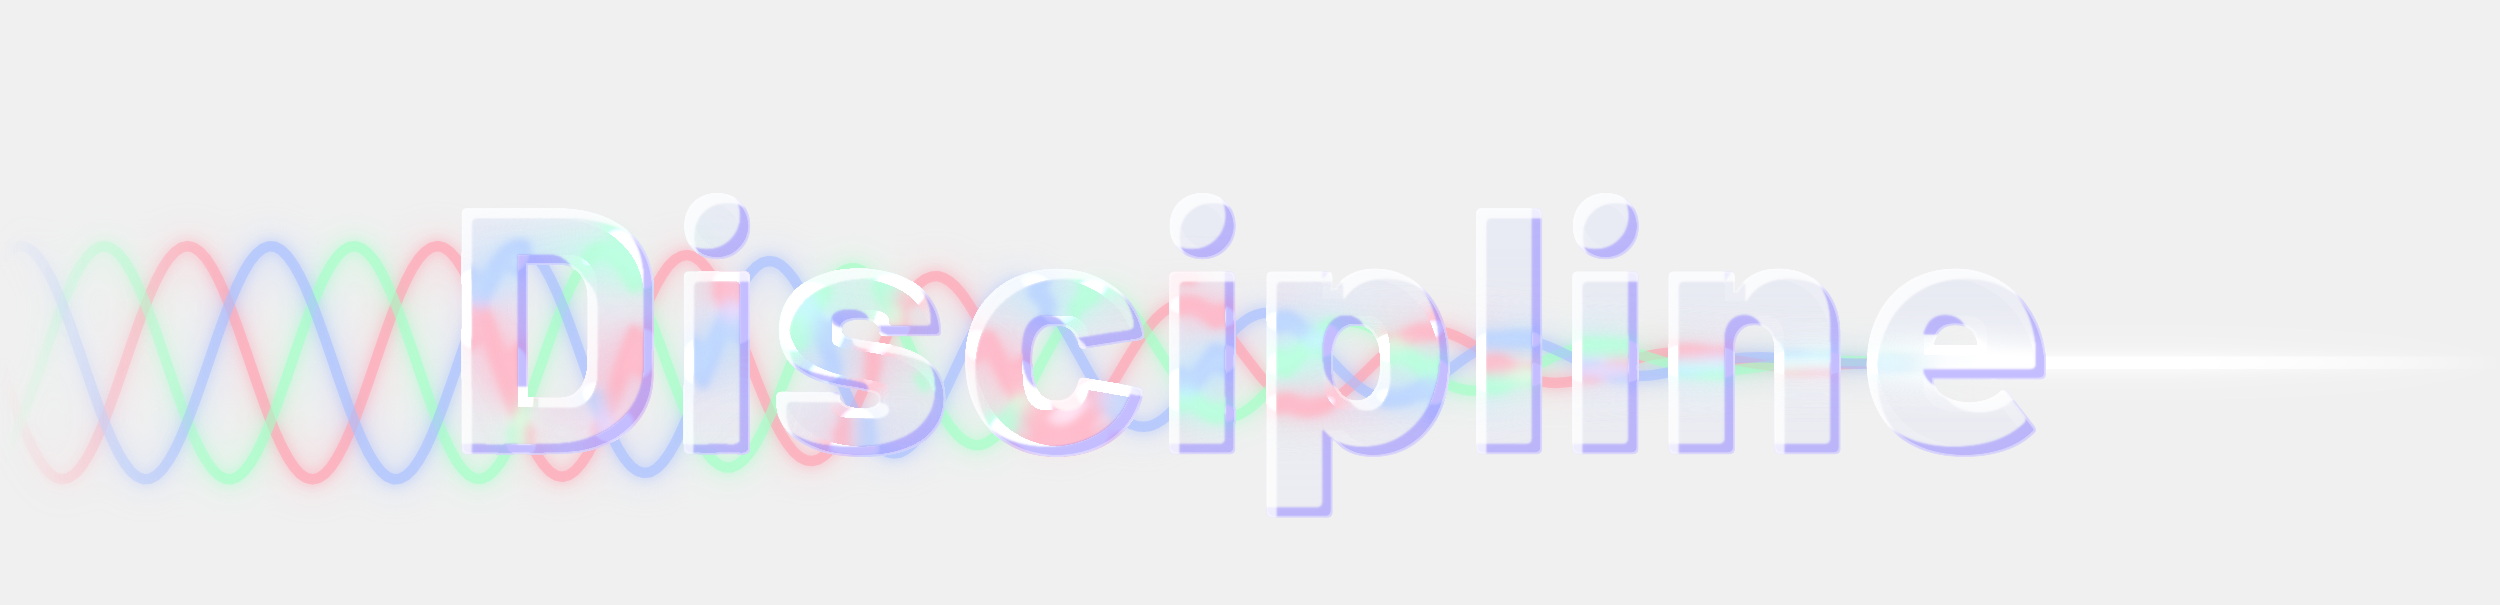
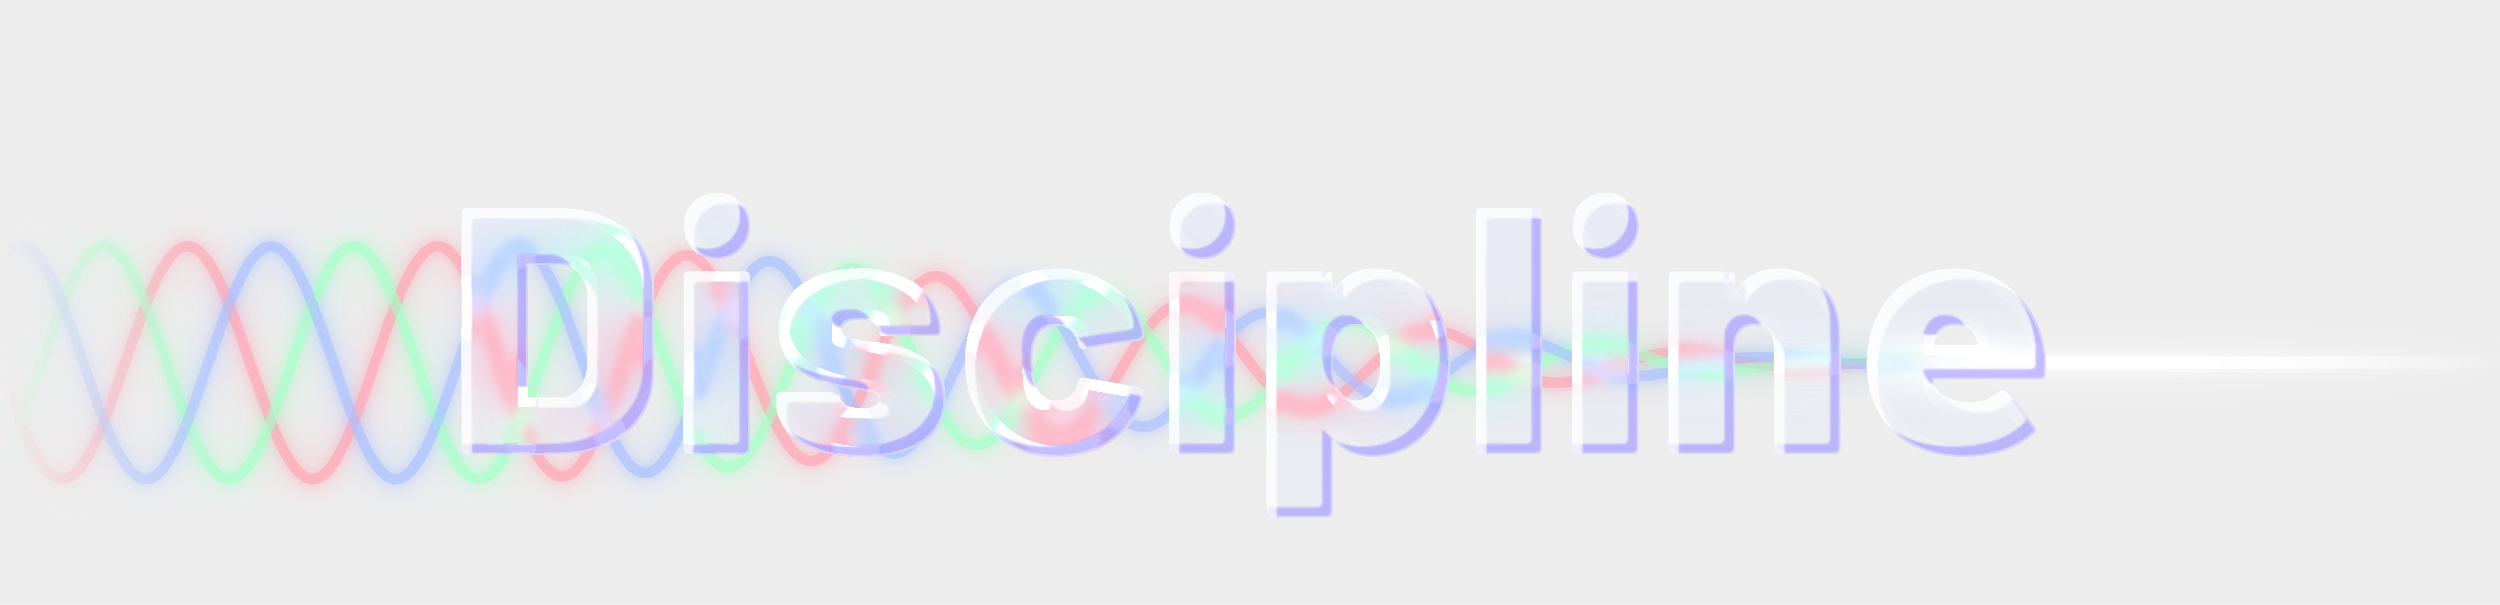
<svg xmlns="http://www.w3.org/2000/svg" width="1200" height="290" viewBox="0 0 1200 290" role="img" aria-label="Discipline">
  <defs>
    <path id="word" d="M221.6 215.5V102.4Q221.6 101.3 222.3 100.6Q222.9 99.9 224.1 99.9H267.5Q281.1 99.9 291.7 104.6Q302.2 109.3 308 118Q313.7 126.6 313.7 137.9V180Q313.7 191.3 308 199.9Q302.2 208.6 291.7 213.3Q281.1 218 267.5 218H224.1Q222.9 218 222.3 217.3Q221.6 216.7 221.6 215.5ZM254.1 190.8H268.7Q274.4 190.8 278.1 186.4Q281.8 181.9 282 174.6V143.3Q282 136 278.3 131.5Q274.6 127.1 268.5 127.1H254.1Q253.3 127.1 253.3 127.9V190Q253.3 190.8 254.1 190.8Z M328.4 108.5Q328.4 101.4 332.8 97Q337.3 92.6 344.2 92.6Q351.2 92.6 355.6 97Q360.1 101.4 360.1 108.5Q360.1 115.3 355.6 119.8Q351.2 124.4 344.2 124.4Q337.3 124.4 332.8 119.9Q328.4 115.4 328.4 108.5ZM328.2 215.5V132.8Q328.2 131.6 328.9 130.9Q329.6 130.3 330.7 130.3H357.4Q358.6 130.3 359.2 130.9Q359.9 131.6 359.9 132.8V215.5Q359.9 216.7 359.2 217.3Q358.6 218 357.4 218H330.7Q329.6 218 328.9 217.3Q328.2 216.7 328.2 215.5Z M372.6 192.2V190.7Q372.6 189.5 373.3 188.8Q373.9 188.1 375.1 188.1H400.4Q402.9 188.1 402.9 190Q402.9 192.7 405.9 194.4Q408.8 196.1 413.6 196.1Q417.3 196.1 419.6 195Q421.8 193.9 421.8 191.8Q421.8 189.5 419.1 188.6Q416.4 187.6 409.5 186.5Q403.1 185.6 398.1 184.4Q393 183.2 388.3 180.9Q373.8 173.8 373.8 158.6Q373.8 144.9 384.4 136.9Q395 128.9 412.4 128.9Q424.2 128.9 433.1 132.7Q441.9 136.5 446.8 143.4Q451.7 150.3 451.7 159.5Q451.7 161.3 449.2 161.3H424.7Q422.2 161.3 422.2 159.5Q422.2 156.6 419.6 155Q417.1 153.4 412.9 153.4Q409 153.4 406.6 154.6Q404.1 155.9 404.1 158.1Q404.1 160.8 407.3 161.8Q410.5 162.8 417.6 163.8Q418.5 164 424.1 164.9Q429.8 165.7 435 167.6Q444.1 170.8 448.9 176.4Q453.7 182.1 453.7 191.2Q453.7 205 442.9 212.2Q432.1 219.3 413.7 219.3Q394.7 219.3 383.6 211.9Q372.6 204.5 372.6 192.2Z M466.7 192.9Q463.3 184.3 463.3 173.6Q463.3 163.2 466.7 154.6Q471.4 142.6 482.2 135.8Q493 128.9 507.2 128.9Q521.5 128.9 532.6 136.1Q543.7 143.3 547.5 154.1Q548.7 157.1 549 160.5V161Q549 162.7 546.9 163.2L520.7 167.4H520.2Q518 167.4 517.8 165.2L517.2 162.8Q516.3 160 513.5 158Q510.8 156.1 507 156.1Q500.3 156.1 497.4 162.2Q495.4 166.4 495.4 173.8Q495.4 180.7 497.3 185.4Q500.1 192.2 507 192.2Q514.5 192.2 517.2 184.4L517.3 183.8Q517.8 180.9 520.2 181.4L546.5 185.8Q548.7 186.3 548.7 188.1Q548.7 190.2 547.5 193.7Q543.1 206 532.3 212.7Q521.4 219.3 507.2 219.3Q492.9 219.3 482.2 212.3Q471.6 205.3 466.7 192.9Z M561.4 108.5Q561.4 101.4 565.8 97Q570.3 92.6 577.2 92.6Q584.1 92.6 588.6 97Q593.1 101.4 593.1 108.5Q593.1 115.3 588.6 119.8Q584.1 124.4 577.2 124.4Q570.3 124.4 565.8 119.9Q561.4 115.4 561.4 108.5ZM561.2 215.5V132.8Q561.2 131.6 561.9 130.9Q562.5 130.3 563.7 130.3H590.4Q591.6 130.3 592.2 130.9Q592.9 131.6 592.9 132.8V215.5Q592.9 216.7 592.2 217.3Q591.6 218 590.4 218H563.7Q562.5 218 561.9 217.3Q561.2 216.7 561.2 215.5Z M695.8 174.5Q695.8 186.6 692.1 196.1Q688.1 206.4 679.5 212.9Q670.9 219.3 658.9 219.3Q646.6 219.3 640.7 211.6Q640.3 211.3 640 211.3Q639.6 211.4 639.6 211.9V245.8Q639.6 247 639 247.7Q638.3 248.4 637.1 248.4H610.5Q609.3 248.4 608.6 247.7Q607.9 247 607.9 245.8V132.8Q607.9 131.6 608.6 130.9Q609.3 130.3 610.5 130.3H637.1Q638.3 130.3 639 130.9Q639.6 131.6 639.6 132.8V137.9Q639.6 138.4 640 138.5Q640.3 138.7 640.7 138.2Q646.9 128.9 660.2 128.9Q671.5 128.9 680.6 136.1Q689.6 143.3 693.3 155.6Q695.8 164 695.8 174.5ZM662.6 174Q662.6 166.4 660.1 161.7Q657 156.1 651.1 156.1Q645.2 156.1 642.2 161.8Q639.6 166.5 639.6 174Q639.6 182.1 642.3 187Q645.4 192.2 651.1 192.2Q657.2 192.2 660.1 186.6Q662.6 181.7 662.6 174Z M708.5 215.5V102.4Q708.5 101.3 709.2 100.6Q709.8 99.9 711 99.9H737.7Q738.8 99.9 739.5 100.6Q740.2 101.3 740.2 102.4V215.5Q740.2 216.7 739.5 217.3Q738.8 218 737.7 218H711Q709.8 218 709.2 217.3Q708.5 216.7 708.5 215.5Z M754.9 108.5Q754.9 101.4 759.3 97Q763.8 92.6 770.7 92.6Q777.7 92.6 782.1 97Q786.6 101.4 786.6 108.5Q786.6 115.3 782.1 119.8Q777.7 124.4 770.7 124.4Q763.8 124.4 759.3 119.9Q754.9 115.4 754.9 108.5ZM754.7 215.5V132.8Q754.7 131.6 755.4 130.9Q756.1 130.3 757.2 130.3H783.9Q785.1 130.3 785.8 130.9Q786.4 131.6 786.4 132.8V215.5Q786.4 216.7 785.8 217.3Q785.1 218 783.9 218H757.2Q756.1 218 755.4 217.3Q754.7 216.7 754.7 215.5Z M883.4 160.5V215.5Q883.4 216.7 882.8 217.3Q882.1 218 880.9 218H854.2Q853.1 218 852.4 217.3Q851.7 216.7 851.7 215.5V167.4Q851.7 162.3 849.1 159.2Q846.5 156.1 842.3 156.1Q837.9 156.1 835.3 159.2Q832.7 162.3 832.7 167.4V215.5Q832.7 216.7 832 217.3Q831.3 218 830.1 218H803.5Q802.3 218 801.6 217.3Q800.9 216.7 800.9 215.5V132.8Q800.9 131.6 801.6 130.9Q802.3 130.3 803.5 130.3H830.1Q831.3 130.3 832 130.9Q832.7 131.6 832.7 132.8V138.9Q832.7 139.5 833 139.7Q833.3 139.9 833.5 139.4Q839.9 128.9 853.6 128.9Q862 128.9 868.8 132.6Q875.5 136.3 879.5 143.5Q883.4 150.7 883.4 160.5Z M982.1 175.5Q982.1 178.2 982 179.7Q982 182.1 979.4 182.1H928.8Q928.1 182.1 928.1 182.7Q928.1 184.3 929.5 186.3Q931.2 189.2 935.5 191.1Q939.8 193 945.2 193Q949.7 193 953.6 191.7Q957.5 190.3 960.2 187.8Q961 187.1 961.9 187.1Q963.1 187.1 963.7 188.1L976.6 204.5Q977.2 205.3 977.2 206.4Q977.2 207.4 976.4 208Q970.5 213.8 961.7 216.6Q952.9 219.3 942.8 219.3Q927.1 219.3 916 212.8Q904.9 206.2 899.8 194Q896.1 185.3 896.1 175.1Q896.1 164.5 899.1 156.3Q903.7 143.4 914.1 136.2Q924.6 128.9 938.8 128.9Q949.6 128.9 958.8 134Q968 139 973.9 147.9Q979.9 156.8 981.6 167.9Q982.1 171.6 982.1 175.5ZM929 162.8 928.3 164.7Q928.1 165.2 928.5 165.4Q928.8 165.7 929.2 165.7H948.4Q949.1 165.7 949.1 165Q949.1 164.3 948.6 162.8Q947.7 159.6 945.1 157.9Q942.5 156.1 938.6 156.1Q931.7 156.1 929 162.8Z" />
    <clipPath id="wordclip">
      <use href="#word" />
    </clipPath>
    <mask id="outside" maskUnits="userSpaceOnUse" x="0" y="0" width="1200" height="290">
      <rect width="1200" height="290" fill="#fff" />
      <use href="#word" fill="#000" />
    </mask>
    <linearGradient id="body" gradientUnits="userSpaceOnUse" x1="0" y1="88" x2="0" y2="253">
      <stop offset="0" stop-color="#cfd8ff" stop-opacity="0.26" />
      <stop offset="1" stop-color="#cfd8ff" stop-opacity="0.12" />
    </linearGradient>
    <linearGradient id="wavefade" gradientUnits="userSpaceOnUse" x1="0" y1="0" x2="1200" y2="0">
      <stop offset="0" stop-color="#fff" stop-opacity="0" />
      <stop offset="0.092" stop-color="#fff" />
      <stop offset="0.748" stop-color="#fff" />
      <stop offset="0.807" stop-color="#fff" stop-opacity="0" />
    </linearGradient>
    <linearGradient id="beamfade" gradientUnits="userSpaceOnUse" x1="0" y1="0" x2="1200" y2="0">
      <stop offset="0.748" stop-color="#fff" stop-opacity="0" />
      <stop offset="0.807" stop-color="#fff" />
      <stop offset="0.875" stop-color="#fff" />
      <stop offset="1" stop-color="#fff" stop-opacity="0" />
    </linearGradient>
    <mask id="wavemask" maskUnits="userSpaceOnUse" x="0" y="0" width="1200" height="290">
      <rect width="1200" height="290" fill="url(#wavefade)" />
    </mask>
    <mask id="beammask" maskUnits="userSpaceOnUse" x="0" y="0" width="1200" height="290">
      <rect width="1200" height="290" fill="url(#beamfade)" />
    </mask>
    <path id="w0" d="M0,174.1 L3,182.9 L6,191.4 L9,199.6 L12,207.1 L15,213.7 L18,219.4 L21,224.0 L24,227.4 L27,229.4 L30,230.1 L33,229.4 L36,227.4 L39,224.0 L42,219.4 L45,213.7 L48,207.1 L51,199.6 L54,191.4 L57,182.9 L60,174.1 L63,165.4 L66,156.8 L69,148.7 L72,141.2 L75,134.5 L78,128.8 L81,124.2 L84,120.9 L87,118.8 L90,118.1 L93,118.8 L96,120.9 L99,124.2 L102,128.8 L105,134.5 L108,141.2 L111,148.7 L114,156.8 L117,165.4 L120,174.1 L123,182.9 L126,191.4 L129,199.6 L132,207.1 L135,213.7 L138,219.4 L141,224.0 L144,227.4 L147,229.4 L150,230.1 L153,229.4 L156,227.4 L159,224.0 L162,219.4 L165,213.7 L168,207.1 L171,199.6 L174,191.4 L177,182.9 L180,174.1 L183,165.4 L186,156.8 L189,148.7 L192,141.2 L195,134.5 L198,128.8 L201,124.2 L204,120.9 L207,118.8 L210,118.1 L213,118.8 L216,120.9 L219,124.3 L222,128.9 L225,134.6 L228,141.3 L231,148.8 L234,156.9 L237,165.4 L240,174.1 L243,182.8 L246,191.3 L249,199.3 L252,206.7 L255,213.2 L258,218.8 L261,223.2 L264,226.4 L267,228.3 L270,228.9 L273,228.1 L276,226.0 L279,222.6 L282,218.1 L285,212.4 L288,205.9 L291,198.6 L294,190.7 L297,182.5 L300,174.1 L303,165.8 L306,157.7 L309,150.1 L312,143.1 L315,136.9 L318,131.7 L321,127.5 L324,124.6 L327,122.9 L330,122.4 L333,123.2 L336,125.3 L339,128.6 L342,132.9 L345,138.3 L348,144.4 L351,151.3 L354,158.7 L357,166.3 L360,174.1 L363,181.9 L366,189.3 L369,196.4 L372,202.8 L375,208.4 L378,213.1 L381,216.9 L384,219.5 L387,221.0 L390,221.3 L393,220.5 L396,218.5 L399,215.5 L402,211.5 L405,206.6 L408,201.0 L411,194.7 L414,188.1 L417,181.1 L420,174.1 L423,167.2 L426,160.6 L429,154.3 L432,148.6 L435,143.7 L438,139.5 L441,136.3 L444,134.0 L447,132.8 L450,132.5 L453,133.4 L456,135.2 L459,137.9 L462,141.5 L465,145.8 L468,150.8 L471,156.2 L474,162.1 L477,168.1 L480,174.1 L483,180.1 L486,185.8 L489,191.2 L492,196.0 L495,200.2 L498,203.7 L501,206.4 L504,208.3 L507,209.2 L510,209.4 L513,208.6 L516,207.0 L519,204.6 L522,201.5 L525,197.9 L528,193.7 L531,189.1 L534,184.2 L537,179.2 L540,174.1 L543,169.2 L546,164.5 L549,160.1 L552,156.2 L555,152.8 L558,150.0 L561,147.9 L564,146.4 L567,145.7 L570,145.7 L573,146.4 L576,147.7 L579,149.7 L582,152.2 L585,155.2 L588,158.6 L591,162.3 L594,166.2 L597,170.2 L600,174.1 L603,178.0 L606,181.7 L609,185.0 L612,188.1 L615,190.7 L618,192.8 L621,194.3 L624,195.4 L627,195.9 L630,195.8 L633,195.2 L636,194.1 L639,192.6 L642,190.6 L645,188.3 L648,185.7 L651,182.9 L654,180.0 L657,177.1 L660,174.1 L663,171.3 L666,168.6 L669,166.2 L672,164.1 L675,162.3 L678,160.8 L681,159.7 L684,159.1 L687,158.8 L690,158.9 L693,159.4 L696,160.2 L699,161.4 L702,162.8 L705,164.4 L708,166.2 L711,168.2 L714,170.2 L717,172.2 L720,174.1 L723,176.0 L726,177.7 L729,179.3 L732,180.7 L735,181.8 L738,182.7 L741,183.3 L744,183.7 L747,183.8 L750,183.6 L753,183.3 L756,182.7 L759,181.9 L762,181.0 L765,179.9 L768,178.8 L771,177.6 L774,176.4 L777,175.3 L780,174.1 L783,173.1 L786,172.1 L789,171.3 L792,170.6 L795,170.0 L798,169.6 L801,169.3 L804,169.2 L807,169.2 L810,169.3 L813,169.6 L816,169.9 L819,170.4 L822,170.9 L825,171.4 L828,172.0 L831,172.6 L834,173.1 L837,173.6 L840,174.1 L843,174.6 L846,175.0 L849,175.3 L852,175.5 L855,175.7 L858,175.8 L861,175.8 L864,175.8 L867,175.8 L870,175.7 L873,175.5 L876,175.4 L879,175.2 L882,175.0 L885,174.8 L888,174.7 L891,174.5 L894,174.4 L897,174.2 L900,174.1 L903,174.1 L906,174.0 L909,174.0 L912,174.0 L915,174.0 L918,174.0 L921,174.0 L924,174.0 L927,174.1 L930,174.1 L933,174.1 L936,174.1 L939,174.1 L942,174.1 L945,174.1 L948,174.1 L951,174.1 L954,174.1 L957,174.1 L960,174.1 L963,174.1 L966,174.1 L969,174.1 L972,174.1 L975,174.1 L978,174.1 L981,174.1 L984,174.1 L987,174.1 L990,174.1 L993,174.1 L996,174.1 L999,174.1 L1002,174.1 L1005,174.1 L1008,174.1 L1011,174.1 L1014,174.1 L1017,174.1 L1020,174.1 L1023,174.1 L1026,174.1 L1029,174.1 L1032,174.1 L1035,174.1 L1038,174.1 L1041,174.1 L1044,174.1 L1047,174.1 L1050,174.1 L1053,174.1 L1056,174.1 L1059,174.1 L1062,174.1 L1065,174.1 L1068,174.1 L1071,174.1 L1074,174.1 L1077,174.1 L1080,174.1 L1083,174.1 L1086,174.1 L1089,174.1 L1092,174.1 L1095,174.1 L1098,174.1 L1101,174.1 L1104,174.1 L1107,174.1 L1110,174.1 L1113,174.1 L1116,174.1 L1119,174.1 L1122,174.1 L1125,174.1 L1128,174.1 L1131,174.1 L1134,174.1 L1137,174.1 L1140,174.1 L1143,174.1 L1146,174.1 L1149,174.1 L1152,174.1 L1155,174.1 L1158,174.1 L1161,174.1 L1164,174.1 L1167,174.1 L1170,174.1 L1173,174.1 L1176,174.1 L1179,174.1 L1182,174.1 L1185,174.1 L1188,174.1 L1191,174.1 L1194,174.1 L1197,174.1 L1200,174.1 L1203,174.1" />
    <path id="w1" d="M0,222.6 L3,217.7 L6,211.6 L9,204.6 L12,196.9 L15,188.6 L18,180.0 L21,171.2 L24,162.5 L27,154.1 L30,146.1 L33,138.9 L36,132.5 L39,127.2 L42,123.0 L45,120.0 L48,118.4 L51,118.2 L54,119.4 L57,121.9 L60,125.6 L63,130.6 L66,136.7 L69,143.6 L72,151.4 L75,159.6 L78,168.3 L81,177.1 L84,185.8 L87,194.2 L90,202.1 L93,209.4 L96,215.8 L99,221.1 L102,225.3 L105,228.2 L108,229.8 L111,230.1 L114,228.9 L117,226.4 L120,222.6 L123,217.7 L126,211.6 L129,204.6 L132,196.9 L135,188.6 L138,180.0 L141,171.2 L144,162.5 L147,154.1 L150,146.1 L153,138.9 L156,132.5 L159,127.2 L162,123.0 L165,120.0 L168,118.4 L171,118.2 L174,119.4 L177,121.9 L180,125.6 L183,130.6 L186,136.7 L189,143.6 L192,151.4 L195,159.6 L198,168.3 L201,177.1 L204,185.8 L207,194.2 L210,202.1 L213,209.4 L216,215.7 L219,221.1 L222,225.2 L225,228.1 L228,229.7 L231,229.9 L234,228.7 L237,226.1 L240,222.3 L243,217.3 L246,211.3 L249,204.3 L252,196.6 L255,188.4 L258,179.9 L261,171.3 L264,162.7 L267,154.5 L270,146.7 L273,139.7 L276,133.6 L279,128.5 L282,124.5 L285,121.8 L288,120.4 L291,120.3 L294,121.6 L297,124.1 L300,127.8 L303,132.7 L306,138.6 L309,145.3 L312,152.7 L315,160.5 L318,168.7 L321,176.9 L324,185.0 L327,192.7 L330,200.0 L333,206.6 L336,212.3 L339,217.0 L342,220.7 L345,223.1 L348,224.4 L351,224.4 L354,223.1 L357,220.7 L360,217.1 L363,212.5 L366,207.0 L369,200.8 L372,193.9 L375,186.7 L378,179.2 L381,171.6 L384,164.2 L387,157.1 L390,150.5 L393,144.6 L396,139.4 L399,135.2 L402,132.0 L405,129.8 L408,128.8 L411,128.8 L414,130.0 L417,132.3 L420,135.6 L423,139.8 L426,144.7 L429,150.4 L432,156.5 L435,163.0 L438,169.7 L441,176.4 L444,182.9 L447,189.1 L450,194.9 L453,200.1 L456,204.6 L459,208.2 L462,211.0 L465,212.8 L468,213.7 L471,213.5 L474,212.4 L477,210.3 L480,207.5 L483,203.8 L486,199.4 L489,194.6 L492,189.3 L495,183.7 L498,178.0 L501,172.2 L504,166.7 L507,161.4 L510,156.5 L513,152.2 L516,148.5 L519,145.4 L522,143.2 L525,141.7 L528,141.1 L531,141.3 L534,142.3 L537,144.1 L540,146.5 L543,149.6 L546,153.3 L549,157.3 L552,161.7 L555,166.3 L558,171.0 L561,175.7 L564,180.2 L567,184.5 L570,188.4 L573,191.8 L576,194.8 L579,197.1 L582,198.9 L585,200.0 L588,200.4 L591,200.2 L594,199.3 L597,197.8 L600,195.8 L603,193.3 L606,190.4 L609,187.2 L612,183.8 L615,180.2 L618,176.5 L621,172.9 L624,169.5 L627,166.2 L630,163.3 L633,160.7 L636,158.5 L639,156.8 L642,155.5 L645,154.8 L648,154.5 L651,154.8 L654,155.5 L657,156.7 L660,158.2 L663,160.1 L666,162.3 L669,164.6 L672,167.2 L675,169.8 L678,172.4 L681,175.0 L684,177.4 L687,179.7 L690,181.8 L693,183.5 L696,185.0 L699,186.1 L702,186.9 L705,187.4 L708,187.5 L711,187.2 L714,186.7 L717,185.8 L720,184.7 L723,183.4 L726,182.0 L729,180.3 L732,178.7 L735,176.9 L738,175.2 L741,173.6 L744,172.1 L747,170.6 L750,169.4 L753,168.3 L756,167.5 L759,166.8 L762,166.4 L765,166.2 L768,166.2 L771,166.4 L774,166.8 L777,167.4 L780,168.1 L783,168.9 L786,169.8 L789,170.7 L792,171.7 L795,172.6 L798,173.5 L801,174.4 L804,175.2 L807,175.9 L810,176.5 L813,177.0 L816,177.4 L819,177.7 L822,177.8 L825,177.8 L828,177.8 L831,177.6 L834,177.4 L837,177.1 L840,176.7 L843,176.3 L846,175.9 L849,175.5 L852,175.1 L855,174.7 L858,174.4 L861,174.0 L864,173.8 L867,173.5 L870,173.4 L873,173.2 L876,173.2 L879,173.1 L882,173.1 L885,173.2 L888,173.3 L891,173.3 L894,173.4 L897,173.5 L900,173.7 L903,173.8 L906,173.9 L909,173.9 L912,174.0 L915,174.1 L918,174.1 L921,174.1 L924,174.2 L927,174.2 L930,174.2 L933,174.2 L936,174.1 L939,174.1 L942,174.1 L945,174.1 L948,174.1 L951,174.1 L954,174.1 L957,174.1 L960,174.1 L963,174.1 L966,174.1 L969,174.1 L972,174.1 L975,174.1 L978,174.1 L981,174.1 L984,174.1 L987,174.1 L990,174.1 L993,174.1 L996,174.1 L999,174.1 L1002,174.1 L1005,174.1 L1008,174.1 L1011,174.1 L1014,174.1 L1017,174.1 L1020,174.1 L1023,174.1 L1026,174.1 L1029,174.1 L1032,174.1 L1035,174.1 L1038,174.1 L1041,174.1 L1044,174.1 L1047,174.1 L1050,174.1 L1053,174.1 L1056,174.1 L1059,174.1 L1062,174.1 L1065,174.1 L1068,174.1 L1071,174.1 L1074,174.1 L1077,174.1 L1080,174.1 L1083,174.1 L1086,174.1 L1089,174.1 L1092,174.1 L1095,174.1 L1098,174.1 L1101,174.1 L1104,174.1 L1107,174.1 L1110,174.1 L1113,174.1 L1116,174.1 L1119,174.1 L1122,174.1 L1125,174.1 L1128,174.1 L1131,174.1 L1134,174.1 L1137,174.1 L1140,174.1 L1143,174.1 L1146,174.1 L1149,174.1 L1152,174.1 L1155,174.1 L1158,174.1 L1161,174.1 L1164,174.1 L1167,174.1 L1170,174.1 L1173,174.1 L1176,174.1 L1179,174.1 L1182,174.1 L1185,174.1 L1188,174.1 L1191,174.1 L1194,174.1 L1197,174.1 L1200,174.1 L1203,174.1" />
    <path id="w2" d="M0,125.6 L3,121.9 L6,119.4 L9,118.2 L12,118.4 L15,120.0 L18,123.0 L21,127.2 L24,132.5 L27,138.9 L30,146.1 L33,154.1 L36,162.5 L39,171.2 L42,180.0 L45,188.6 L48,196.9 L51,204.6 L54,211.6 L57,217.7 L60,222.6 L63,226.4 L66,228.9 L69,230.1 L72,229.8 L75,228.2 L78,225.3 L81,221.1 L84,215.8 L87,209.4 L90,202.1 L93,194.2 L96,185.8 L99,177.1 L102,168.3 L105,159.6 L108,151.4 L111,143.6 L114,136.7 L117,130.6 L120,125.6 L123,121.9 L126,119.4 L129,118.2 L132,118.4 L135,120.0 L138,123.0 L141,127.2 L144,132.5 L147,138.9 L150,146.1 L153,154.1 L156,162.5 L159,171.2 L162,180.0 L165,188.6 L168,196.9 L171,204.6 L174,211.6 L177,217.7 L180,222.6 L183,226.4 L186,228.9 L189,230.1 L192,229.8 L195,228.2 L198,225.3 L201,221.1 L204,215.8 L207,209.4 L210,202.1 L213,194.2 L216,185.8 L219,177.1 L222,168.3 L225,159.7 L228,151.4 L231,143.7 L234,136.8 L237,130.9 L240,126.0 L243,122.3 L246,119.8 L249,118.8 L252,119.1 L255,120.8 L258,123.7 L261,127.9 L264,133.3 L267,139.6 L270,146.7 L273,154.5 L276,162.8 L279,171.3 L282,179.8 L285,188.2 L288,196.1 L291,203.5 L294,210.1 L297,215.8 L300,220.4 L303,223.9 L306,226.1 L309,227.0 L312,226.7 L315,225.0 L318,222.1 L321,218.0 L324,212.9 L327,206.8 L330,200.0 L333,192.6 L336,184.8 L339,176.8 L342,168.8 L345,161.0 L348,153.6 L351,146.7 L354,140.6 L357,135.4 L360,131.2 L363,128.0 L366,126.0 L369,125.3 L372,125.7 L375,127.3 L378,130.1 L381,133.9 L384,138.7 L387,144.3 L390,150.5 L393,157.3 L396,164.4 L399,171.7 L402,179.0 L405,186.0 L408,192.7 L411,198.8 L414,204.3 L417,208.9 L420,212.7 L423,215.4 L426,217.1 L429,217.7 L432,217.3 L435,215.7 L438,213.2 L441,209.8 L444,205.5 L447,200.5 L450,194.9 L453,188.9 L456,182.7 L459,176.3 L462,169.9 L465,163.8 L468,158.0 L471,152.7 L474,148.0 L477,144.0 L480,140.8 L483,138.5 L486,137.1 L489,136.7 L492,137.2 L495,138.5 L498,140.8 L501,143.8 L504,147.5 L507,151.8 L510,156.5 L513,161.6 L516,167.0 L519,172.3 L522,177.7 L525,182.8 L528,187.6 L531,192.0 L534,195.9 L537,199.2 L540,201.7 L543,203.6 L546,204.6 L549,204.9 L552,204.5 L555,203.3 L558,201.4 L561,198.9 L564,195.8 L567,192.3 L570,188.4 L573,184.2 L576,179.9 L579,175.6 L582,171.3 L585,167.2 L588,163.4 L591,159.9 L594,156.9 L597,154.4 L600,152.4 L603,151.1 L606,150.3 L609,150.1 L612,150.6 L615,151.6 L618,153.1 L621,155.1 L624,157.5 L627,160.3 L630,163.3 L633,166.5 L636,169.8 L639,173.1 L642,176.3 L645,179.3 L648,182.1 L651,184.7 L654,186.9 L657,188.7 L660,190.1 L663,191.0 L666,191.5 L669,191.5 L672,191.2 L675,190.4 L678,189.2 L681,187.7 L684,185.9 L687,183.9 L690,181.8 L693,179.5 L696,177.2 L699,174.9 L702,172.7 L705,170.6 L708,168.7 L711,167.0 L714,165.5 L717,164.4 L720,163.5 L723,163.0 L726,162.7 L729,162.7 L732,163.1 L735,163.7 L738,164.5 L741,165.5 L744,166.7 L747,168.0 L750,169.4 L753,170.8 L756,172.3 L759,173.7 L762,175.0 L765,176.3 L768,177.4 L771,178.3 L774,179.1 L777,179.8 L780,180.2 L783,180.4 L786,180.5 L789,180.4 L792,180.2 L795,179.8 L798,179.3 L801,178.7 L804,178.0 L807,177.3 L810,176.5 L813,175.8 L816,175.1 L819,174.4 L822,173.7 L825,173.1 L828,172.6 L831,172.2 L834,171.9 L837,171.7 L840,171.6 L843,171.5 L846,171.5 L849,171.6 L852,171.8 L855,172.0 L858,172.3 L861,172.5 L864,172.8 L867,173.1 L870,173.4 L873,173.6 L876,173.9 L879,174.1 L882,174.2 L885,174.4 L888,174.5 L891,174.6 L894,174.6 L897,174.6 L900,174.6 L903,174.6 L906,174.5 L909,174.5 L912,174.4 L915,174.4 L918,174.3 L921,174.3 L924,174.2 L927,174.2 L930,174.2 L933,174.1 L936,174.1 L939,174.1 L942,174.1 L945,174.1 L948,174.1 L951,174.1 L954,174.1 L957,174.1 L960,174.1 L963,174.1 L966,174.1 L969,174.1 L972,174.1 L975,174.1 L978,174.1 L981,174.1 L984,174.1 L987,174.1 L990,174.1 L993,174.1 L996,174.1 L999,174.1 L1002,174.1 L1005,174.1 L1008,174.1 L1011,174.1 L1014,174.1 L1017,174.1 L1020,174.1 L1023,174.1 L1026,174.1 L1029,174.1 L1032,174.1 L1035,174.1 L1038,174.1 L1041,174.1 L1044,174.1 L1047,174.1 L1050,174.1 L1053,174.1 L1056,174.1 L1059,174.1 L1062,174.1 L1065,174.1 L1068,174.1 L1071,174.1 L1074,174.1 L1077,174.1 L1080,174.1 L1083,174.1 L1086,174.1 L1089,174.1 L1092,174.1 L1095,174.1 L1098,174.1 L1101,174.1 L1104,174.1 L1107,174.1 L1110,174.1 L1113,174.1 L1116,174.1 L1119,174.1 L1122,174.1 L1125,174.1 L1128,174.1 L1131,174.1 L1134,174.1 L1137,174.1 L1140,174.1 L1143,174.1 L1146,174.1 L1149,174.1 L1152,174.1 L1155,174.1 L1158,174.1 L1161,174.1 L1164,174.1 L1167,174.1 L1170,174.1 L1173,174.1 L1176,174.1 L1179,174.1 L1182,174.1 L1185,174.1 L1188,174.1 L1191,174.1 L1194,174.1 L1197,174.1 L1200,174.1 L1203,174.1" />
    <path id="beam" d="M0,174.1 H1200" />
    <g id="light">
      <g fill="none" stroke-width="5" stroke-linecap="round" stroke-linejoin="round" stroke-opacity="0.6" mask="url(#wavemask)">
        <use href="#w0" stroke="#ffa3b3" />
        <use href="#w1" stroke="#a3ffc6" />
        <use href="#w2" stroke="#a9c0ff" />
      </g>
      <use href="#beam" fill="none" stroke="#ffffff" stroke-width="6" stroke-linecap="round" mask="url(#beammask)" />
    </g>
    <g id="lightin">
      <g fill="none" stroke-width="7.5" stroke-linecap="round" stroke-linejoin="round" stroke-opacity="0.6" mask="url(#wavemask)">
        <use href="#w0" stroke="#ffa3b3" />
        <use href="#w1" stroke="#a3ffc6" />
        <use href="#w2" stroke="#a9c0ff" />
      </g>
      <use href="#beam" fill="none" stroke="#ffffff" stroke-width="9" stroke-linecap="round" mask="url(#beammask)" />
    </g>
    <filter id="glow" filterUnits="userSpaceOnUse" x="0" y="0" width="1200" height="290" color-interpolation-filters="sRGB">
      <feGaussianBlur in="SourceGraphic" stdDeviation="9" result="wideRaw" />
      <feComponentTransfer in="wideRaw" result="wide">
        <feFuncA type="linear" slope="1.0" />
      </feComponentTransfer>
      <feGaussianBlur in="SourceGraphic" stdDeviation="3" result="tight" />
      <feMerge>
        <feMergeNode in="wide" />
        <feMergeNode in="tight" />
        <feMergeNode in="SourceGraphic" />
      </feMerge>
    </filter>
    <filter id="glass" filterUnits="userSpaceOnUse" x="0" y="0" width="1200" height="290" color-interpolation-filters="sRGB">
      <feColorMatrix in="SourceAlpha" type="matrix" values="0 0 0 0 0  0 0 0 0 0  0 0 0 0 0  0 0 0 30 0" result="mask" />
      <feComponentTransfer in="SourceGraphic" result="light">
        <feFuncA type="linear" slope="1.4" intercept="-0.1" />
      </feComponentTransfer>
-       <feFlood flood-color="rgb(128,128,128)" result="mx0" />
-       <feOffset in="mask" dx="10.0" dy="0.0" result="mxL4s" />
-       <feComposite in="mask" in2="mxL4s" operator="out" result="mxL4b" />
-       <feFlood flood-color="rgb(156, 128, 128)" />
-       <feComposite in2="mxL4b" operator="in" result="mxL4" />
-       <feOffset in="mask" dx="7.5" dy="0.0" result="mxL3s" />
-       <feComposite in="mask" in2="mxL3s" operator="out" result="mxL3b" />
-       <feFlood flood-color="rgb(192, 128, 128)" />
-       <feComposite in2="mxL3b" operator="in" result="mxL3" />
-       <feOffset in="mask" dx="5.0" dy="0.0" result="mxL2s" />
-       <feComposite in="mask" in2="mxL2s" operator="out" result="mxL2b" />
-       <feFlood flood-color="rgb(227, 128, 128)" />
-       <feComposite in2="mxL2b" operator="in" result="mxL2" />
-       <feOffset in="mask" dx="2.5" dy="0.0" result="mxL1s" />
-       <feComposite in="mask" in2="mxL1s" operator="out" result="mxL1b" />
+       <feGaussianBlur in="mask" stdDeviation="3" result="soft" />
+       <feFlood flood-color="rgb(128,128,128)" result="flat" />
+       <feOffset in="soft" dx="3" dy="0" result="Lshift" />
+       <feComposite in="soft" in2="Lshift" operator="out" result="Lramp" />
      <feFlood flood-color="rgb(255, 128, 128)" />
-       <feComposite in2="mxL1b" operator="in" result="mxL1" />
-       <feOffset in="mask" dx="-10.0" dy="0.0" result="mxR4s" />
-       <feComposite in="mask" in2="mxR4s" operator="out" result="mxR4b" />
-       <feFlood flood-color="rgb(100, 128, 128)" />
-       <feComposite in2="mxR4b" operator="in" result="mxR4" />
-       <feOffset in="mask" dx="-7.5" dy="0.0" result="mxR3s" />
-       <feComposite in="mask" in2="mxR3s" operator="out" result="mxR3b" />
-       <feFlood flood-color="rgb(64, 128, 128)" />
-       <feComposite in2="mxR3b" operator="in" result="mxR3" />
-       <feOffset in="mask" dx="-5.0" dy="0.0" result="mxR2s" />
-       <feComposite in="mask" in2="mxR2s" operator="out" result="mxR2b" />
-       <feFlood flood-color="rgb(29, 128, 128)" />
-       <feComposite in2="mxR2b" operator="in" result="mxR2" />
-       <feOffset in="mask" dx="-2.5" dy="0.0" result="mxR1s" />
-       <feComposite in="mask" in2="mxR1s" operator="out" result="mxR1b" />
-       <feFlood flood-color="rgb(1, 128, 128)" />
-       <feComposite in2="mxR1b" operator="in" result="mxR1" />
-       <feMerge result="mx">
-         <feMergeNode in="mx0" />
-         <feMergeNode in="mxL4" />
-         <feMergeNode in="mxL3" />
-         <feMergeNode in="mxL2" />
-         <feMergeNode in="mxL1" />
-         <feMergeNode in="mxR4" />
-         <feMergeNode in="mxR3" />
-         <feMergeNode in="mxR2" />
-         <feMergeNode in="mxR1" />
+       <feComposite in2="Lramp" operator="in" result="Lpush" />
+       <feOffset in="soft" dx="-3" dy="0" result="Rshift" />
+       <feComposite in="soft" in2="Rshift" operator="out" result="Rramp" />
+       <feFlood flood-color="rgb(0, 128, 128)" />
+       <feComposite in2="Rramp" operator="in" result="Rpush" />
+       <feOffset in="soft" dx="0" dy="3" result="Tshift" />
+       <feComposite in="soft" in2="Tshift" operator="out" result="Tramp" />
+       <feFlood flood-color="rgb(128, 255, 128)" />
+       <feComposite in2="Tramp" operator="in" result="Tpush" />
+       <feOffset in="soft" dx="0" dy="-3" result="Bshift" />
+       <feComposite in="soft" in2="Bshift" operator="out" result="Bramp" />
+       <feFlood flood-color="rgb(128, 0, 128)" />
+       <feComposite in2="Bramp" operator="in" result="Bpush" />
+       <feMerge result="rawmap">
+         <feMergeNode in="flat" />
+         <feMergeNode in="Lpush" />
+         <feMergeNode in="Rpush" />
+         <feMergeNode in="Tpush" />
+         <feMergeNode in="Bpush" />
      </feMerge>
-       <feFlood flood-color="rgb(128,128,128)" result="my0" />
-       <feOffset in="mask" dx="0.0" dy="10.0" result="myT4s" />
-       <feComposite in="mask" in2="myT4s" operator="out" result="myT4b" />
-       <feFlood flood-color="rgb(128, 156, 128)" />
-       <feComposite in2="myT4b" operator="in" result="myT4" />
-       <feOffset in="mask" dx="0.0" dy="7.5" result="myT3s" />
-       <feComposite in="mask" in2="myT3s" operator="out" result="myT3b" />
-       <feFlood flood-color="rgb(128, 192, 128)" />
-       <feComposite in2="myT3b" operator="in" result="myT3" />
-       <feOffset in="mask" dx="0.0" dy="5.0" result="myT2s" />
-       <feComposite in="mask" in2="myT2s" operator="out" result="myT2b" />
-       <feFlood flood-color="rgb(128, 227, 128)" />
-       <feComposite in2="myT2b" operator="in" result="myT2" />
-       <feOffset in="mask" dx="0.0" dy="2.5" result="myT1s" />
-       <feComposite in="mask" in2="myT1s" operator="out" result="myT1b" />
-       <feFlood flood-color="rgb(128, 255, 128)" />
-       <feComposite in2="myT1b" operator="in" result="myT1" />
-       <feOffset in="mask" dx="0.0" dy="-10.0" result="myB4s" />
-       <feComposite in="mask" in2="myB4s" operator="out" result="myB4b" />
-       <feFlood flood-color="rgb(128, 100, 128)" />
-       <feComposite in2="myB4b" operator="in" result="myB4" />
-       <feOffset in="mask" dx="0.0" dy="-7.5" result="myB3s" />
-       <feComposite in="mask" in2="myB3s" operator="out" result="myB3b" />
-       <feFlood flood-color="rgb(128, 64, 128)" />
-       <feComposite in2="myB3b" operator="in" result="myB3" />
-       <feOffset in="mask" dx="0.0" dy="-5.0" result="myB2s" />
-       <feComposite in="mask" in2="myB2s" operator="out" result="myB2b" />
-       <feFlood flood-color="rgb(128, 29, 128)" />
-       <feComposite in2="myB2b" operator="in" result="myB2" />
-       <feOffset in="mask" dx="0.0" dy="-2.5" result="myB1s" />
-       <feComposite in="mask" in2="myB1s" operator="out" result="myB1b" />
-       <feFlood flood-color="rgb(128, 1, 128)" />
-       <feComposite in2="myB1b" operator="in" result="myB1" />
-       <feMerge result="my">
-         <feMergeNode in="my0" />
-         <feMergeNode in="myT4" />
-         <feMergeNode in="myT3" />
-         <feMergeNode in="myT2" />
-         <feMergeNode in="myT1" />
-         <feMergeNode in="myB4" />
-         <feMergeNode in="myB3" />
-         <feMergeNode in="myB2" />
-         <feMergeNode in="myB1" />
-       </feMerge>
-       <feColorMatrix in="mx" type="matrix" values="1 0 0 0 0  0 0 0 0 0  0 0 0 0 0  0 0 0 0 1" result="mxR" />
-       <feColorMatrix in="my" type="matrix" values="0 0 0 0 0  0 1 0 0 0  0 0 0 0 0  0 0 0 0 1" result="myG" />
-       <feComposite in="mxR" in2="myG" operator="arithmetic" k1="0" k2="1" k3="1" k4="0" result="rawmap" />
-       <feGaussianBlur in="rawmap" stdDeviation="1.2" result="dmap" />
-       <feDisplacementMap in="light" in2="dmap" scale="24" xChannelSelector="R" yChannelSelector="G" result="bent" />
+       <feGaussianBlur in="rawmap" stdDeviation="0.8" result="dmap" />
+       <feDisplacementMap in="light" in2="dmap" scale="55" xChannelSelector="R" yChannelSelector="G" result="bent" />
      <feGaussianBlur in="bent" stdDeviation="1.8" result="frost" />
      <feColorMatrix in="bent" type="matrix" values="1.15 0 0 0 0  0 1.15 0 0 0  0 0 1.15 0 0  0 0 0 1.9 0" result="hot" />
      <feGaussianBlur in="hot" stdDeviation="6 3.5" result="bloomA0" />
      <feComponentTransfer in="bloomA0" result="bloomA">
        <feFuncA type="linear" slope="0.9" />
      </feComponentTransfer>
      <feGaussianBlur in="hot" stdDeviation="26 9" result="bloomB0" />
      <feComponentTransfer in="bloomB0" result="bloomB">
        <feFuncA type="linear" slope="2.1" />
      </feComponentTransfer>
      <feOffset in="mask" dx="5" dy="5" result="sTL" />
      <feComposite in="mask" in2="sTL" operator="out" result="litRaw" />
      <feGaussianBlur in="litRaw" stdDeviation="0.6" result="litShape" />
      <feFlood flood-color="#ffffff" flood-opacity="0.75" />
      <feComposite in2="litShape" operator="in" result="lit" />
      <feOffset in="mask" dx="-5" dy="-5" result="sBR" />
      <feComposite in="mask" in2="sBR" operator="out" result="shadeRaw" />
      <feGaussianBlur in="shadeRaw" stdDeviation="0.6" result="shadeShape" />
      <feFlood flood-color="#8a7dff" flood-opacity="0.5" />
      <feComposite in2="shadeShape" operator="in" result="shade" />
      <feMorphology in="mask" operator="erode" radius="5" result="core" />
      <feComposite in="mask" in2="core" operator="out" result="edgeShape" />
      <feFlood flood-color="#ffffff" flood-opacity="0.16" />
      <feComposite in2="edgeShape" operator="in" result="edge" />
      <feComposite in="bloomA" in2="edgeShape" operator="in" result="catchRaw" />
      <feComponentTransfer in="catchRaw" result="catch">
        <feFuncA type="linear" slope="2.8" />
      </feComponentTransfer>
      <feMorphology in="mask" operator="erode" radius="0.9" result="inner" />
      <feComposite in="mask" in2="inner" operator="out" result="rimShape" />
      <feFlood flood-color="#ffffff" flood-opacity="0.35" />
      <feComposite in2="rimShape" operator="in" result="rim" />
      <feMerge result="inside">
        <feMergeNode in="bloomB" />
        <feMergeNode in="frost" />
        <feMergeNode in="bloomA" />
        <feMergeNode in="catch" />
        <feMergeNode in="edge" />
        <feMergeNode in="shade" />
        <feMergeNode in="lit" />
        <feMergeNode in="rim" />
      </feMerge>
      <feComposite in="inside" in2="mask" operator="in" result="insideClip" />
      <feMerge>
        <feMergeNode in="insideClip" />
      </feMerge>
    </filter>
  </defs>
  <g mask="url(#outside)">
    <g filter="url(#glow)">
+       <rect width="1200" height="290" fill="#000" fill-opacity="0.004" />
      <use href="#light" />
    </g>
  </g>
  <use href="#word" fill="url(#body)" />
  <g filter="url(#glass)">
    <use href="#word" fill="#fff" fill-opacity="0.05" />
    <g clip-path="url(#wordclip)">
      <use href="#lightin" />
    </g>
  </g>
</svg>
